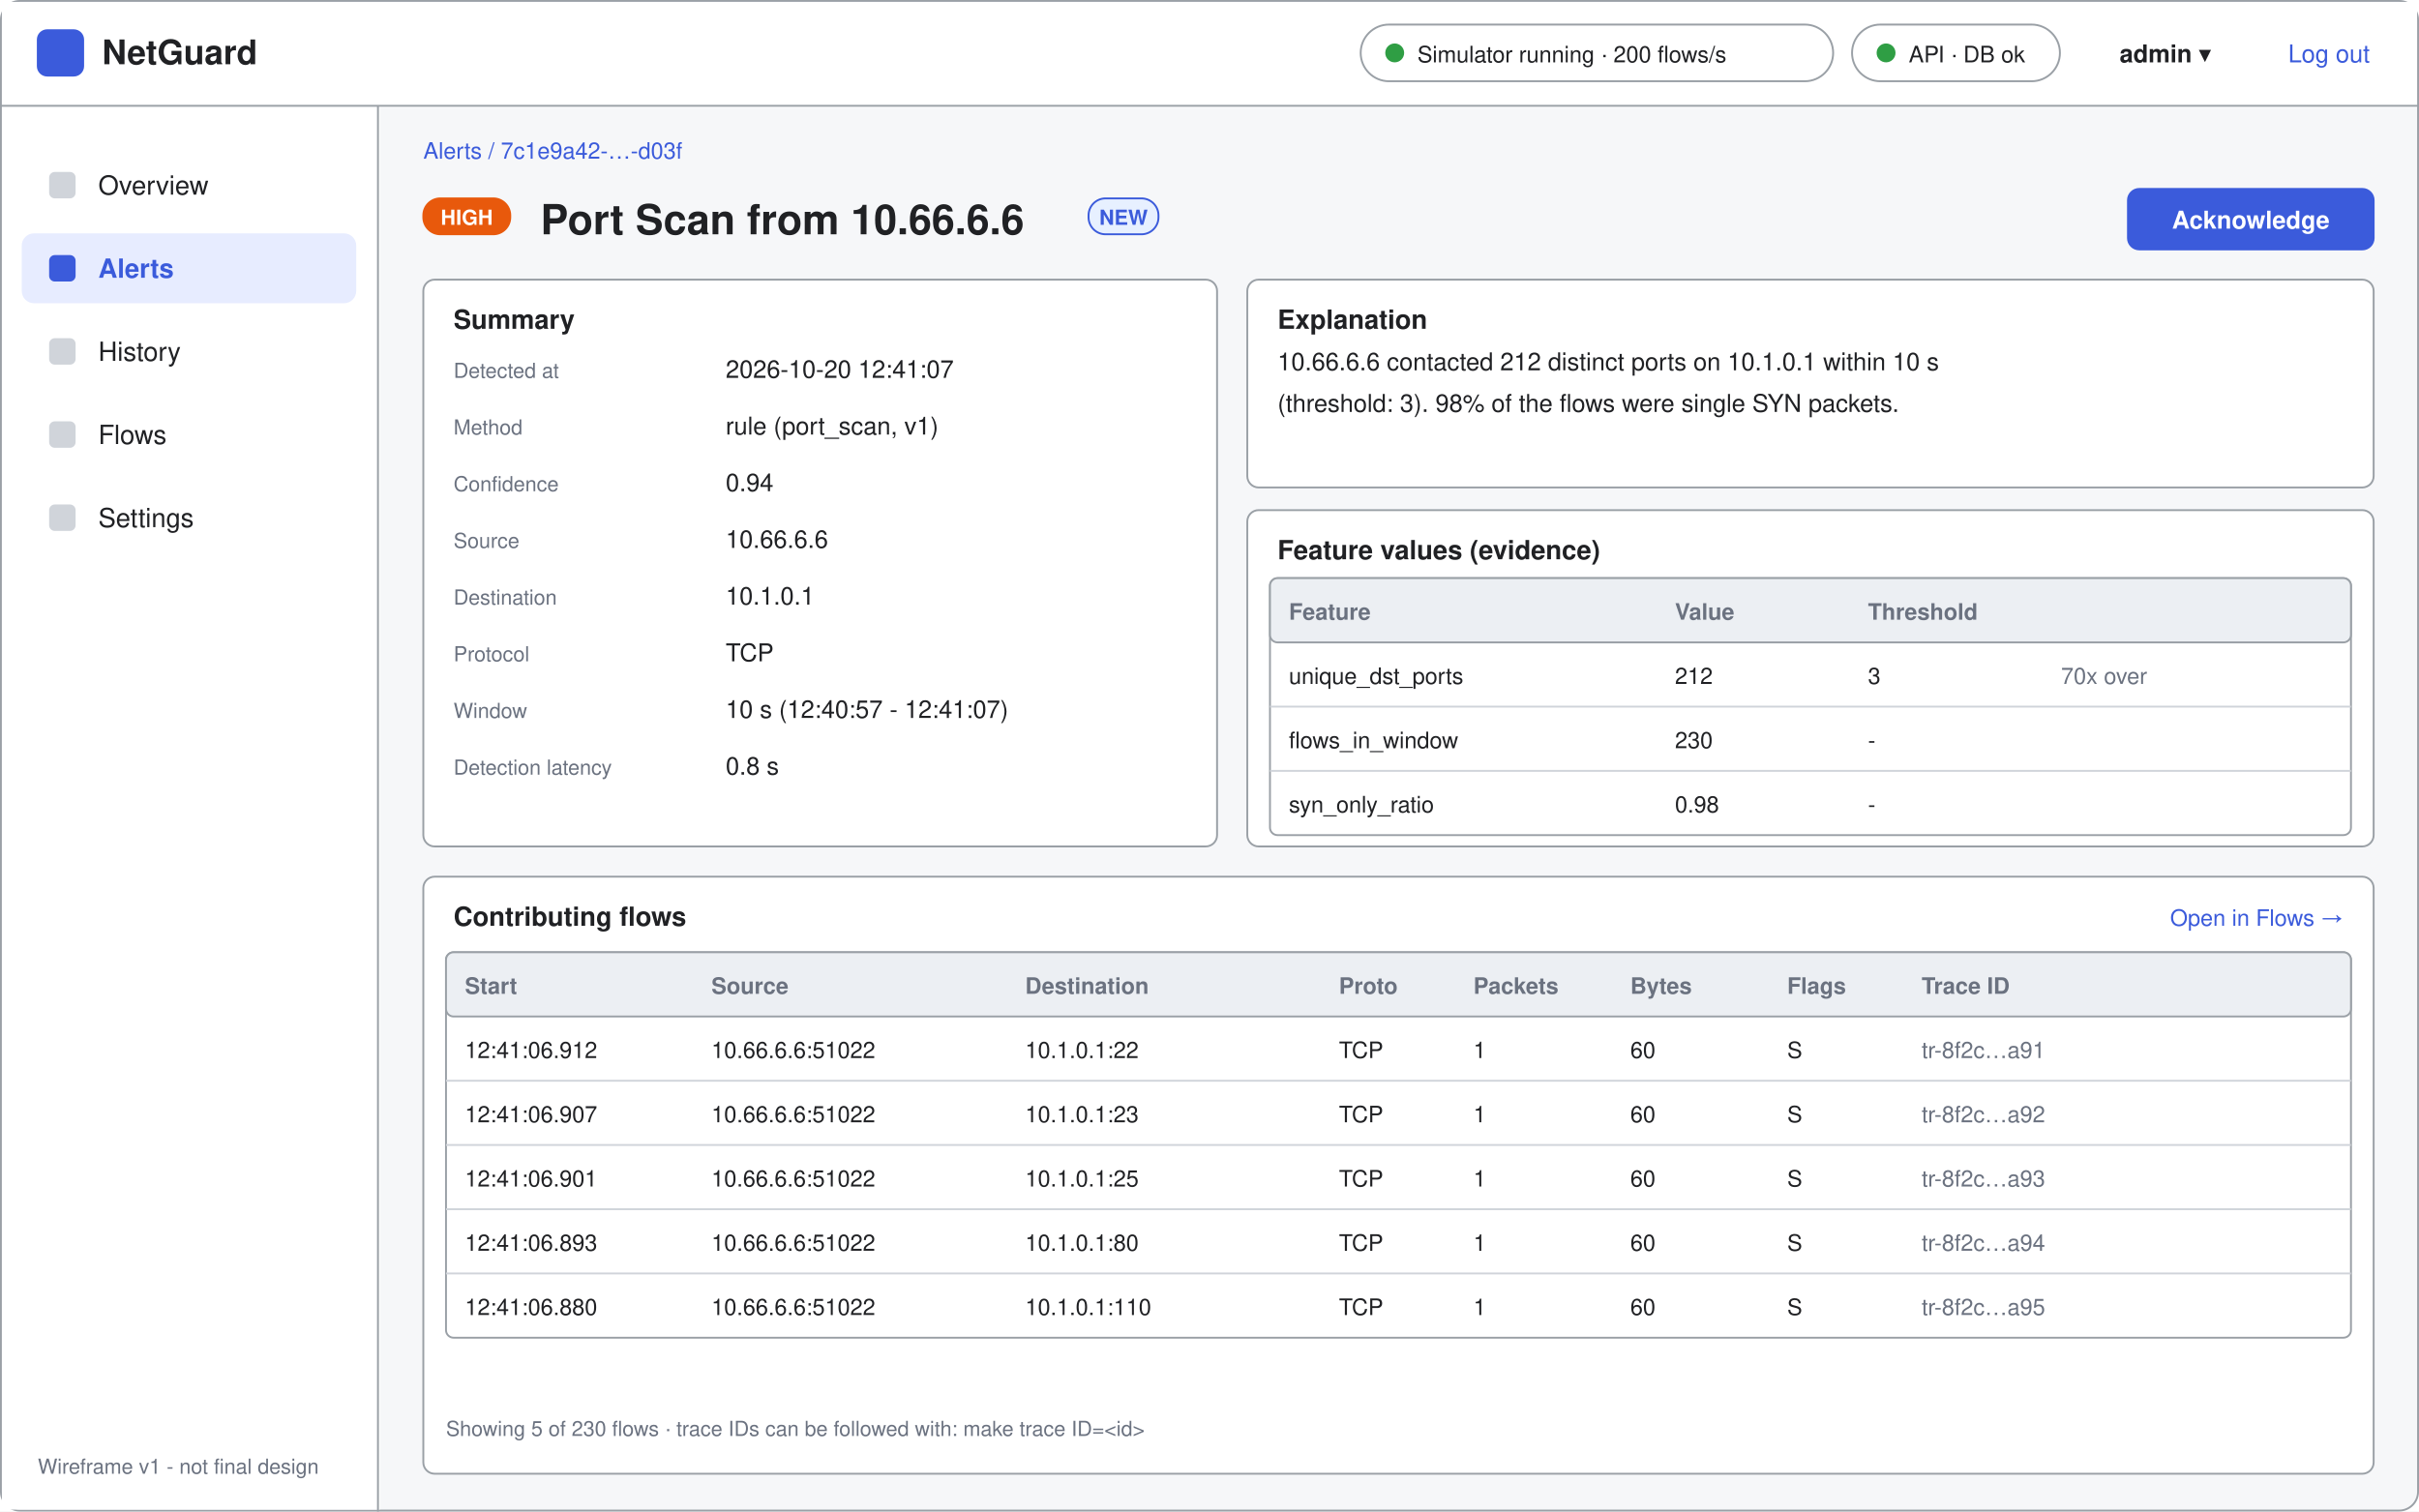
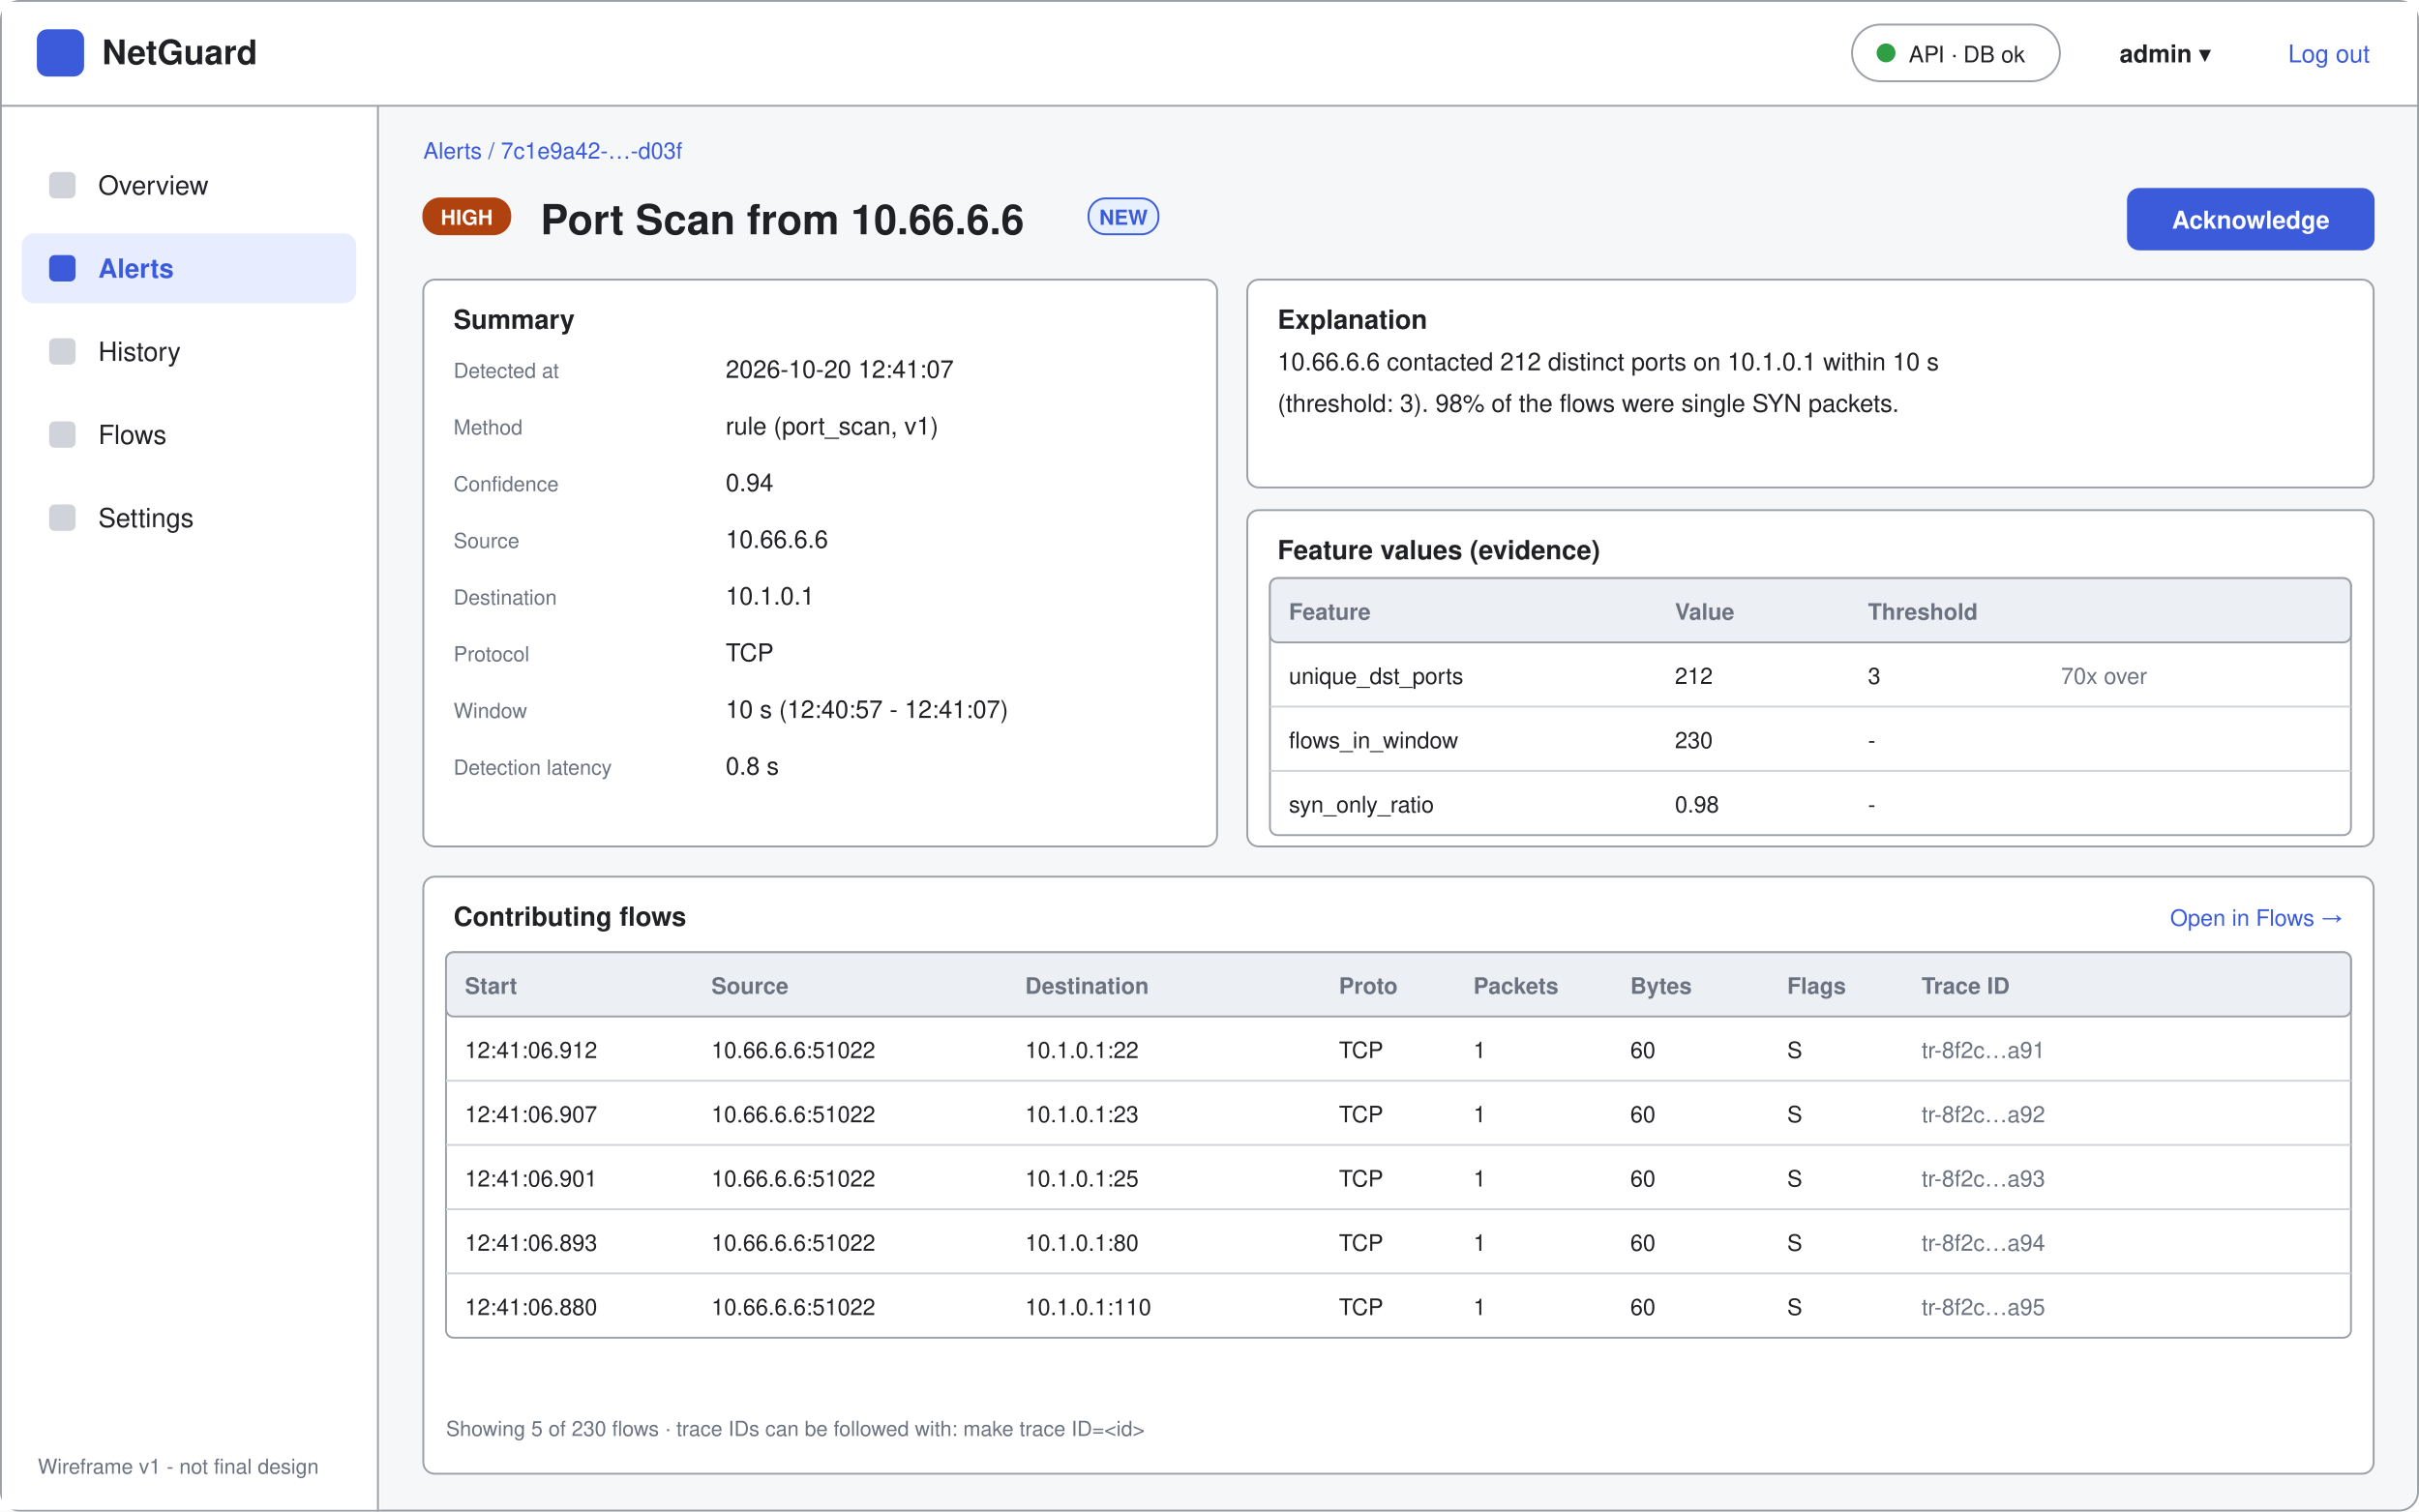
<svg xmlns="http://www.w3.org/2000/svg" width="1280" height="800" viewBox="0 0 1280 800" font-family="Segoe UI, Helvetica, Arial, sans-serif">
  <rect x="0" y="0" width="1280" height="800" fill="#ffffff" />
  <rect x="0.5" y="0.5" width="1279" height="799" rx="10" fill="#f6f7f9" stroke="#9aa0a6" stroke-width="1" />
  <rect x="1" y="1" width="1278" height="56" fill="#fff" />
  <line x1="0" y1="56" x2="1280" y2="56" stroke="#9aa0a6" />
  <rect x="20" y="16" width="24" height="24" rx="5" fill="#3b5bdb" stroke="#3b5bdb" stroke-width="1" />
  <text x="54" y="34" font-size="18" font-weight="700" fill="#202124" text-anchor="start">NetGuard</text>
-   <rect x="720" y="13" width="250" height="30" rx="15" fill="#fff" stroke="#9aa0a6" stroke-width="1" />
-   <circle cx="738" cy="28" r="5" fill="#2f9e44" />
-   <text x="750" y="33" font-size="12" font-weight="400" fill="#202124" text-anchor="start">Simulator running · 200 flows/s</text>
  <rect x="980" y="13" width="110" height="30" rx="15" fill="#fff" stroke="#9aa0a6" stroke-width="1" />
  <circle cx="998" cy="28" r="5" fill="#2f9e44" />
  <text x="1010" y="33" font-size="12" font-weight="400" fill="#202124" text-anchor="start">API · DB ok</text>
  <text x="1170" y="33" font-size="13" font-weight="600" fill="#202124" text-anchor="end">admin ▾</text>
  <text x="1254" y="33" font-size="13" font-weight="400" fill="#3b5bdb" text-anchor="end">Log out</text>
  <rect x="1" y="57" width="200" height="742" fill="#fff" />
  <line x1="200" y1="56" x2="200" y2="800" stroke="#9aa0a6" />
  <rect x="26" y="91" width="14" height="14" rx="3" fill="#d0d4da" stroke="none" stroke-width="1" />
  <text x="52" y="103" font-size="14" font-weight="400" fill="#202124" text-anchor="start">Overview</text>
  <rect x="12" y="124" width="176" height="36" rx="6" fill="#e7ecff" stroke="#e7ecff" stroke-width="1" />
  <rect x="26" y="135" width="14" height="14" rx="3" fill="#3b5bdb" stroke="none" stroke-width="1" />
  <text x="52" y="147" font-size="14" font-weight="700" fill="#3b5bdb" text-anchor="start">Alerts</text>
  <rect x="26" y="179" width="14" height="14" rx="3" fill="#d0d4da" stroke="none" stroke-width="1" />
  <text x="52" y="191" font-size="14" font-weight="400" fill="#202124" text-anchor="start">History</text>
  <rect x="26" y="223" width="14" height="14" rx="3" fill="#d0d4da" stroke="none" stroke-width="1" />
  <text x="52" y="235" font-size="14" font-weight="400" fill="#202124" text-anchor="start">Flows</text>
  <rect x="26" y="267" width="14" height="14" rx="3" fill="#d0d4da" stroke="none" stroke-width="1" />
  <text x="52" y="279" font-size="14" font-weight="400" fill="#202124" text-anchor="start">Settings</text>
  <text x="20" y="780" font-size="11" font-weight="400" fill="#6b7280" text-anchor="start">Wireframe v1 - not final design</text>
  <text x="224" y="96" font-size="22" font-weight="700" fill="#202124" text-anchor="start" />
  <text x="224" y="84" font-size="12" font-weight="400" fill="#3b5bdb" text-anchor="start">Alerts  /  7c1e9a42-…-d03f</text>
-   <rect x="224" y="105" width="46" height="19" rx="9" fill="#e8590c" stroke="#e8590c" stroke-width="1" />
+   <rect x="224" y="105" width="46" height="19" rx="9" fill="#b0420f" stroke="#b0420f" stroke-width="1" />
  <text x="247" y="119" font-size="11" font-weight="700" fill="#fff" text-anchor="middle">HIGH</text>
  <text x="286" y="124" font-size="22" font-weight="700" fill="#202124" text-anchor="start">Port Scan from 10.66.6.6</text>
  <rect x="576" y="105" width="37" height="19" rx="9" fill="#e7f0ff" stroke="#3b5bdb" stroke-width="1" />
  <text x="594.5" y="119" font-size="11" font-weight="700" fill="#3b5bdb" text-anchor="middle">NEW</text>
  <rect x="1126" y="100" width="130" height="32" rx="6" fill="#3b5bdb" stroke="#3b5bdb" stroke-width="1" />
  <text x="1191" y="121" font-size="13" font-weight="600" fill="#fff" text-anchor="middle">Acknowledge</text>
  <rect x="224" y="148" width="420" height="300" rx="6" fill="#fff" stroke="#9aa0a6" stroke-width="1" />
  <text x="240" y="174" font-size="14" font-weight="700" fill="#202124" text-anchor="start">Summary</text>
  <text x="240" y="200" font-size="11" font-weight="400" fill="#6b7280" text-anchor="start">Detected at</text>
  <text x="384" y="200" font-size="13" font-weight="400" fill="#202124" text-anchor="start">2026-10-20 12:41:07</text>
  <text x="240" y="230" font-size="11" font-weight="400" fill="#6b7280" text-anchor="start">Method</text>
  <text x="384" y="230" font-size="13" font-weight="400" fill="#202124" text-anchor="start">rule (port_scan, v1)</text>
  <text x="240" y="260" font-size="11" font-weight="400" fill="#6b7280" text-anchor="start">Confidence</text>
  <text x="384" y="260" font-size="13" font-weight="400" fill="#202124" text-anchor="start">0.94</text>
  <text x="240" y="290" font-size="11" font-weight="400" fill="#6b7280" text-anchor="start">Source</text>
  <text x="384" y="290" font-size="13" font-weight="400" fill="#202124" text-anchor="start">10.66.6.6</text>
  <text x="240" y="320" font-size="11" font-weight="400" fill="#6b7280" text-anchor="start">Destination</text>
  <text x="384" y="320" font-size="13" font-weight="400" fill="#202124" text-anchor="start">10.1.0.1</text>
  <text x="240" y="350" font-size="11" font-weight="400" fill="#6b7280" text-anchor="start">Protocol</text>
  <text x="384" y="350" font-size="13" font-weight="400" fill="#202124" text-anchor="start">TCP</text>
  <text x="240" y="380" font-size="11" font-weight="400" fill="#6b7280" text-anchor="start">Window</text>
  <text x="384" y="380" font-size="13" font-weight="400" fill="#202124" text-anchor="start">10 s (12:40:57 - 12:41:07)</text>
  <text x="240" y="410" font-size="11" font-weight="400" fill="#6b7280" text-anchor="start">Detection latency</text>
  <text x="384" y="410" font-size="13" font-weight="400" fill="#202124" text-anchor="start">0.8 s</text>
  <rect x="660" y="148" width="596" height="110" rx="6" fill="#fff" stroke="#9aa0a6" stroke-width="1" />
  <text x="676" y="174" font-size="14" font-weight="700" fill="#202124" text-anchor="start">Explanation</text>
  <text x="676" y="196" font-size="13" font-weight="400" fill="#202124" text-anchor="start">10.66.6.6 contacted 212 distinct ports on 10.1.0.1 within 10 s</text>
  <text x="676" y="218" font-size="13" font-weight="400" fill="#202124" text-anchor="start">(threshold: 3). 98% of the flows were single SYN packets.</text>
  <rect x="660" y="270" width="596" height="178" rx="6" fill="#fff" stroke="#9aa0a6" stroke-width="1" />
  <text x="676" y="296" font-size="14" font-weight="700" fill="#202124" text-anchor="start">Feature values (evidence)</text>
  <rect x="672" y="306" width="572" height="136" rx="4" fill="#fff" stroke="#9aa0a6" stroke-width="1" />
  <rect x="672" y="306" width="572" height="34" rx="4" fill="#eceff3" stroke="#9aa0a6" stroke-width="1" />
  <text x="682" y="328" font-size="12" font-weight="700" fill="#6b7280" text-anchor="start">Feature</text>
  <text x="886.286" y="328" font-size="12" font-weight="700" fill="#6b7280" text-anchor="start">Value</text>
  <text x="988.429" y="328" font-size="12" font-weight="700" fill="#6b7280" text-anchor="start">Threshold</text>
  <text x="1090.571" y="328" font-size="12" font-weight="700" fill="#6b7280" text-anchor="start" />
  <text x="682" y="362" font-size="12" font-weight="400" fill="#202124" text-anchor="start">unique_dst_ports</text>
  <text x="886.286" y="362" font-size="12" font-weight="400" fill="#202124" text-anchor="start">212</text>
  <text x="988.429" y="362" font-size="12" font-weight="400" fill="#202124" text-anchor="start">3</text>
  <text x="1090.571" y="362" font-size="12" font-weight="400" fill="#6b7280" text-anchor="start">70x over</text>
  <line x1="672" y1="374" x2="1244" y2="374" stroke="#d0d4da" />
  <text x="682" y="396" font-size="12" font-weight="400" fill="#202124" text-anchor="start">flows_in_window</text>
  <text x="886.286" y="396" font-size="12" font-weight="400" fill="#202124" text-anchor="start">230</text>
  <text x="988.429" y="396" font-size="12" font-weight="400" fill="#202124" text-anchor="start">-</text>
  <line x1="672" y1="408" x2="1244" y2="408" stroke="#d0d4da" />
  <text x="682" y="430" font-size="12" font-weight="400" fill="#202124" text-anchor="start">syn_only_ratio</text>
  <text x="886.286" y="430" font-size="12" font-weight="400" fill="#202124" text-anchor="start">0.98</text>
  <text x="988.429" y="430" font-size="12" font-weight="400" fill="#202124" text-anchor="start">-</text>
  <rect x="224" y="464" width="1032" height="316" rx="6" fill="#fff" stroke="#9aa0a6" stroke-width="1" />
  <text x="240" y="490" font-size="14" font-weight="700" fill="#202124" text-anchor="start">Contributing flows</text>
  <text x="1240" y="490" font-size="12" font-weight="400" fill="#3b5bdb" text-anchor="end">Open in Flows →</text>
  <rect x="236" y="504" width="1008" height="204" rx="4" fill="#fff" stroke="#9aa0a6" stroke-width="1" />
  <rect x="236" y="504" width="1008" height="34" rx="4" fill="#eceff3" stroke="#9aa0a6" stroke-width="1" />
  <text x="246" y="526" font-size="12" font-weight="700" fill="#6b7280" text-anchor="start">Start</text>
  <text x="376.447" y="526" font-size="12" font-weight="700" fill="#6b7280" text-anchor="start">Source</text>
  <text x="542.471" y="526" font-size="12" font-weight="700" fill="#6b7280" text-anchor="start">Destination</text>
  <text x="708.494" y="526" font-size="12" font-weight="700" fill="#6b7280" text-anchor="start">Proto</text>
  <text x="779.647" y="526" font-size="12" font-weight="700" fill="#6b7280" text-anchor="start">Packets</text>
  <text x="862.659" y="526" font-size="12" font-weight="700" fill="#6b7280" text-anchor="start">Bytes</text>
  <text x="945.671" y="526" font-size="12" font-weight="700" fill="#6b7280" text-anchor="start">Flags</text>
  <text x="1016.824" y="526" font-size="12" font-weight="700" fill="#6b7280" text-anchor="start">Trace ID</text>
  <text x="246" y="560" font-size="12" font-weight="400" fill="#202124" text-anchor="start">12:41:06.912</text>
  <text x="376.447" y="560" font-size="12" font-weight="400" fill="#202124" text-anchor="start">10.66.6.6:51022</text>
  <text x="542.471" y="560" font-size="12" font-weight="400" fill="#202124" text-anchor="start">10.1.0.1:22</text>
  <text x="708.494" y="560" font-size="12" font-weight="400" fill="#202124" text-anchor="start">TCP</text>
  <text x="779.647" y="560" font-size="12" font-weight="400" fill="#202124" text-anchor="start">1</text>
  <text x="862.659" y="560" font-size="12" font-weight="400" fill="#202124" text-anchor="start">60</text>
  <text x="945.671" y="560" font-size="12" font-weight="400" fill="#202124" text-anchor="start">S</text>
  <text x="1016.824" y="560" font-size="12" font-weight="400" fill="#6b7280" text-anchor="start">tr-8f2c…a91</text>
  <line x1="236" y1="572" x2="1244" y2="572" stroke="#d0d4da" />
  <text x="246" y="594" font-size="12" font-weight="400" fill="#202124" text-anchor="start">12:41:06.907</text>
  <text x="376.447" y="594" font-size="12" font-weight="400" fill="#202124" text-anchor="start">10.66.6.6:51022</text>
  <text x="542.471" y="594" font-size="12" font-weight="400" fill="#202124" text-anchor="start">10.1.0.1:23</text>
  <text x="708.494" y="594" font-size="12" font-weight="400" fill="#202124" text-anchor="start">TCP</text>
  <text x="779.647" y="594" font-size="12" font-weight="400" fill="#202124" text-anchor="start">1</text>
  <text x="862.659" y="594" font-size="12" font-weight="400" fill="#202124" text-anchor="start">60</text>
  <text x="945.671" y="594" font-size="12" font-weight="400" fill="#202124" text-anchor="start">S</text>
  <text x="1016.824" y="594" font-size="12" font-weight="400" fill="#6b7280" text-anchor="start">tr-8f2c…a92</text>
  <line x1="236" y1="606" x2="1244" y2="606" stroke="#d0d4da" />
  <text x="246" y="628" font-size="12" font-weight="400" fill="#202124" text-anchor="start">12:41:06.901</text>
  <text x="376.447" y="628" font-size="12" font-weight="400" fill="#202124" text-anchor="start">10.66.6.6:51022</text>
  <text x="542.471" y="628" font-size="12" font-weight="400" fill="#202124" text-anchor="start">10.1.0.1:25</text>
  <text x="708.494" y="628" font-size="12" font-weight="400" fill="#202124" text-anchor="start">TCP</text>
  <text x="779.647" y="628" font-size="12" font-weight="400" fill="#202124" text-anchor="start">1</text>
  <text x="862.659" y="628" font-size="12" font-weight="400" fill="#202124" text-anchor="start">60</text>
  <text x="945.671" y="628" font-size="12" font-weight="400" fill="#202124" text-anchor="start">S</text>
  <text x="1016.824" y="628" font-size="12" font-weight="400" fill="#6b7280" text-anchor="start">tr-8f2c…a93</text>
  <line x1="236" y1="640" x2="1244" y2="640" stroke="#d0d4da" />
  <text x="246" y="662" font-size="12" font-weight="400" fill="#202124" text-anchor="start">12:41:06.893</text>
  <text x="376.447" y="662" font-size="12" font-weight="400" fill="#202124" text-anchor="start">10.66.6.6:51022</text>
  <text x="542.471" y="662" font-size="12" font-weight="400" fill="#202124" text-anchor="start">10.1.0.1:80</text>
  <text x="708.494" y="662" font-size="12" font-weight="400" fill="#202124" text-anchor="start">TCP</text>
  <text x="779.647" y="662" font-size="12" font-weight="400" fill="#202124" text-anchor="start">1</text>
  <text x="862.659" y="662" font-size="12" font-weight="400" fill="#202124" text-anchor="start">60</text>
  <text x="945.671" y="662" font-size="12" font-weight="400" fill="#202124" text-anchor="start">S</text>
  <text x="1016.824" y="662" font-size="12" font-weight="400" fill="#6b7280" text-anchor="start">tr-8f2c…a94</text>
  <line x1="236" y1="674" x2="1244" y2="674" stroke="#d0d4da" />
  <text x="246" y="696" font-size="12" font-weight="400" fill="#202124" text-anchor="start">12:41:06.880</text>
  <text x="376.447" y="696" font-size="12" font-weight="400" fill="#202124" text-anchor="start">10.66.6.6:51022</text>
  <text x="542.471" y="696" font-size="12" font-weight="400" fill="#202124" text-anchor="start">10.1.0.1:110</text>
  <text x="708.494" y="696" font-size="12" font-weight="400" fill="#202124" text-anchor="start">TCP</text>
  <text x="779.647" y="696" font-size="12" font-weight="400" fill="#202124" text-anchor="start">1</text>
  <text x="862.659" y="696" font-size="12" font-weight="400" fill="#202124" text-anchor="start">60</text>
  <text x="945.671" y="696" font-size="12" font-weight="400" fill="#202124" text-anchor="start">S</text>
  <text x="1016.824" y="696" font-size="12" font-weight="400" fill="#6b7280" text-anchor="start">tr-8f2c…a95</text>
  <text x="236" y="760" font-size="11" font-weight="400" fill="#6b7280" text-anchor="start">Showing 5 of 230 flows · trace IDs can be followed with: make trace ID=&lt;id&gt;</text>
</svg>
